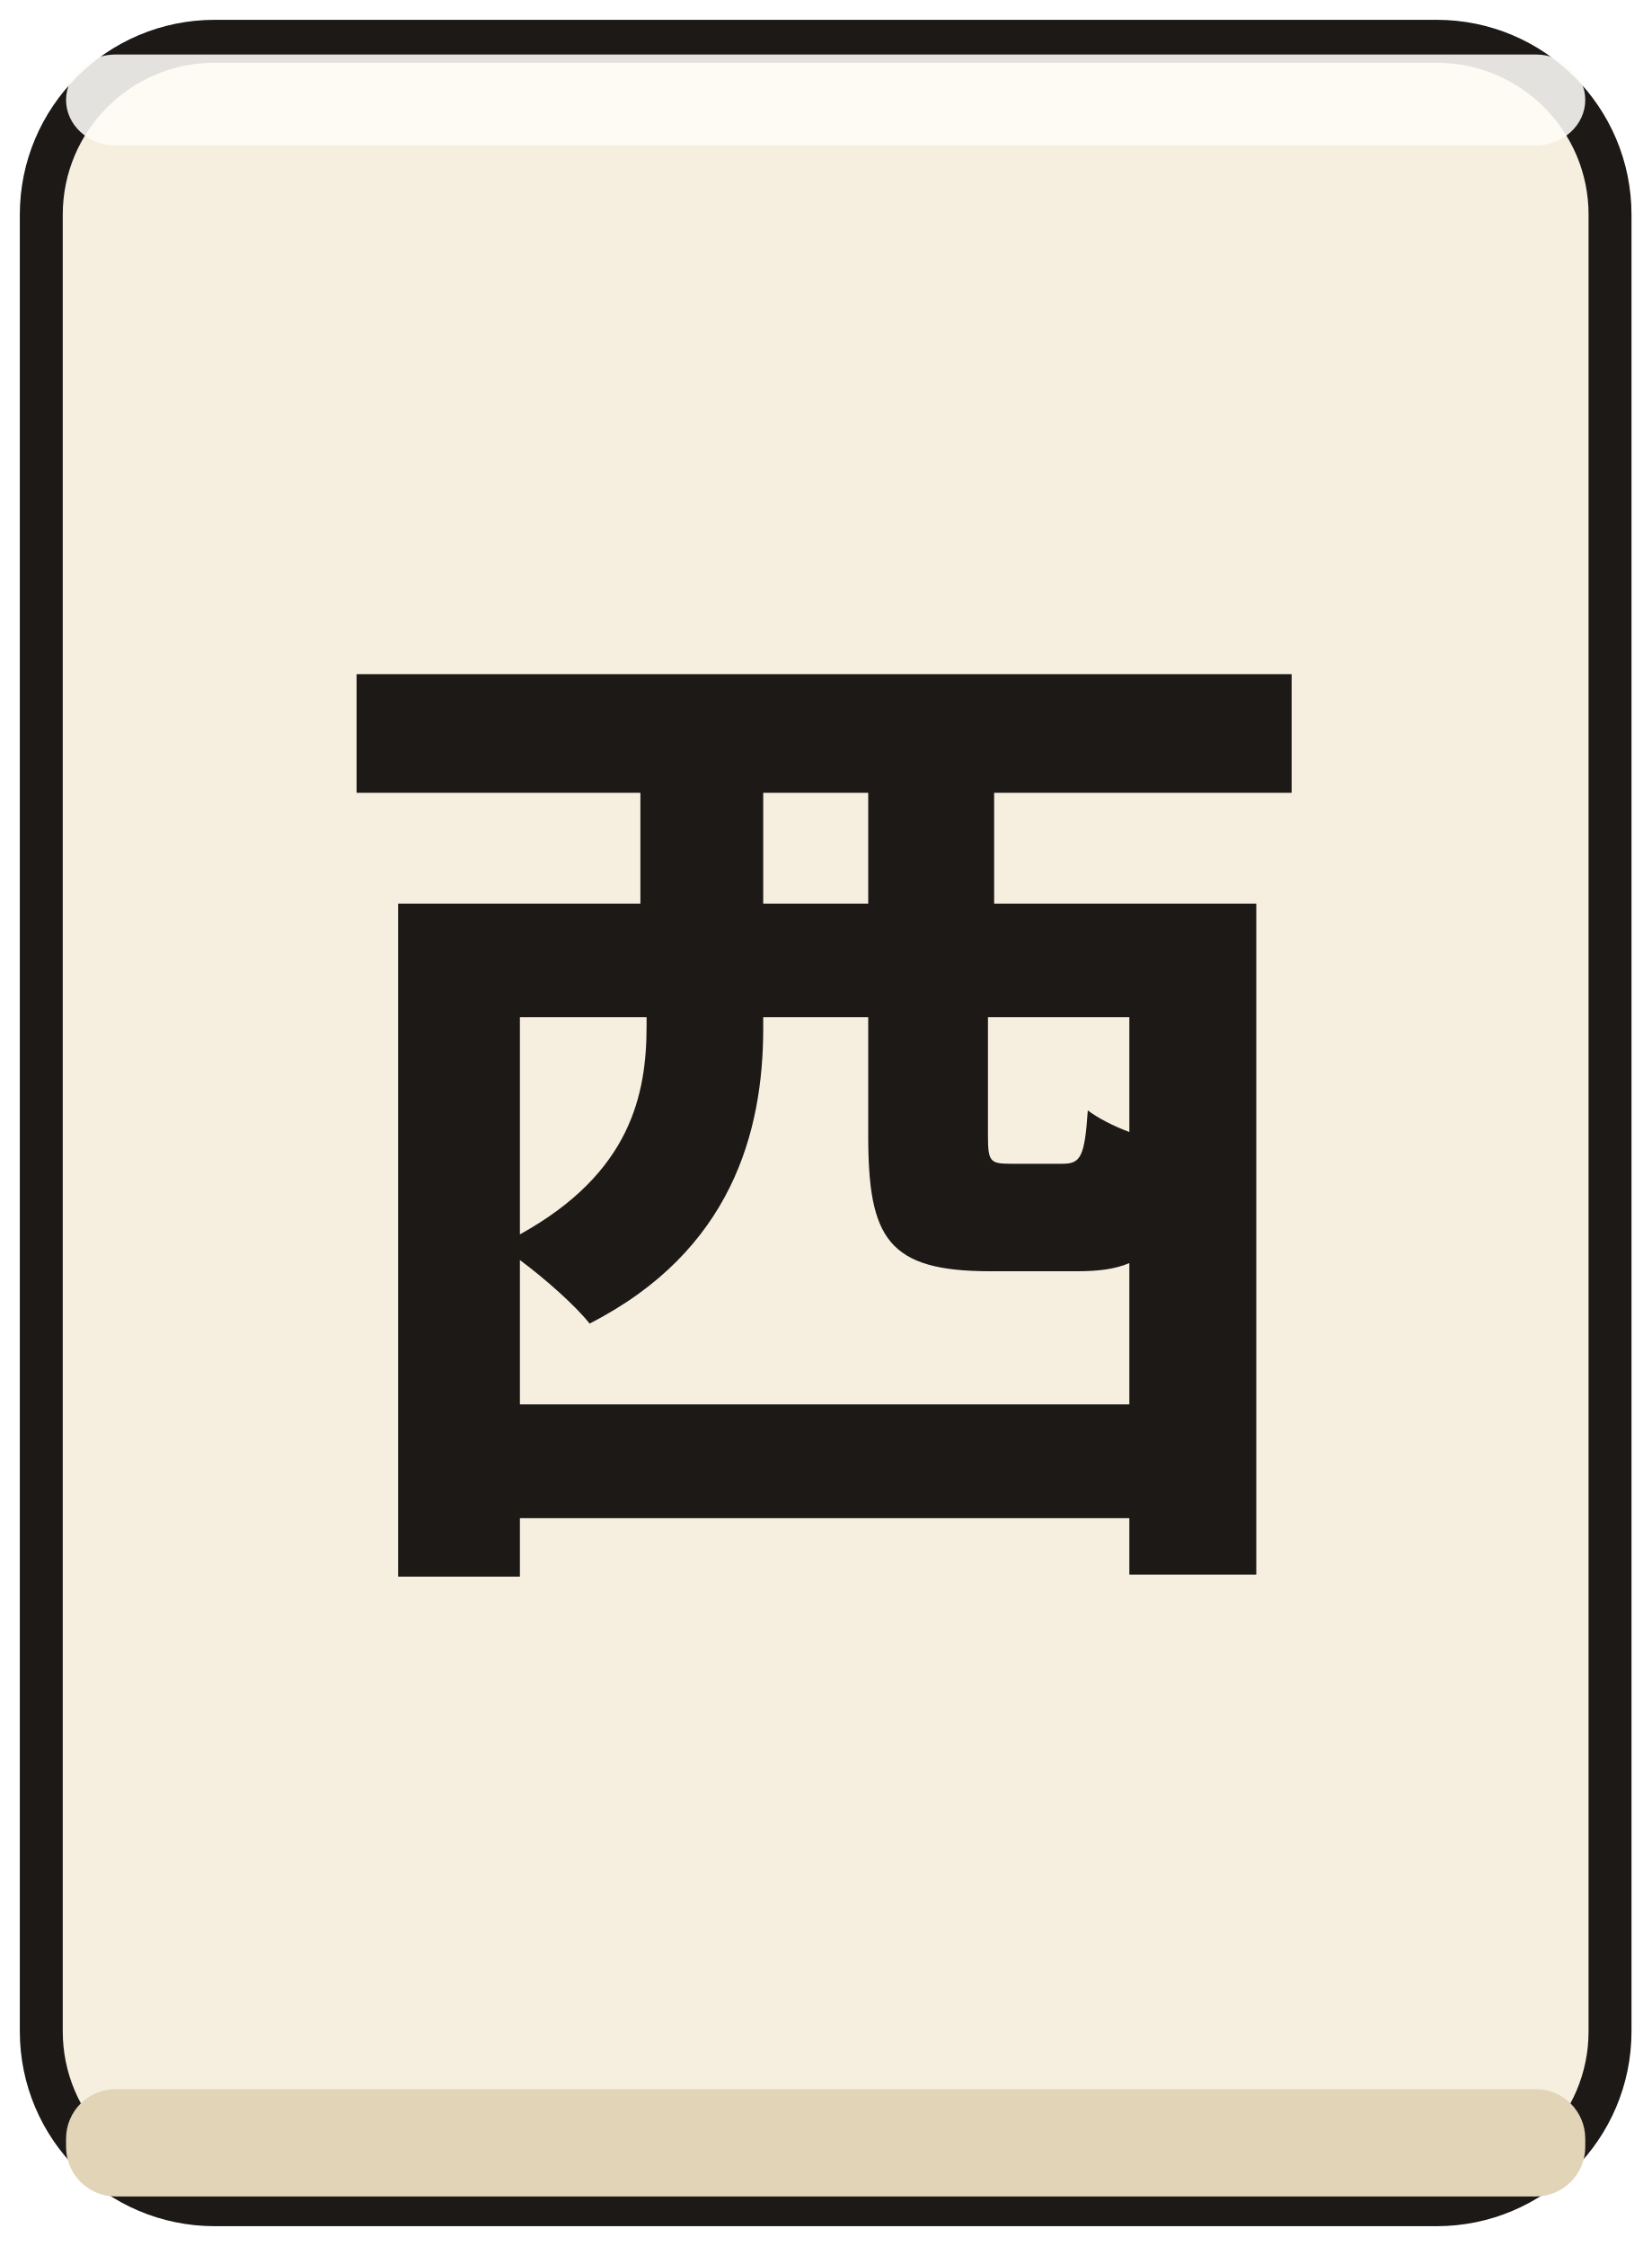
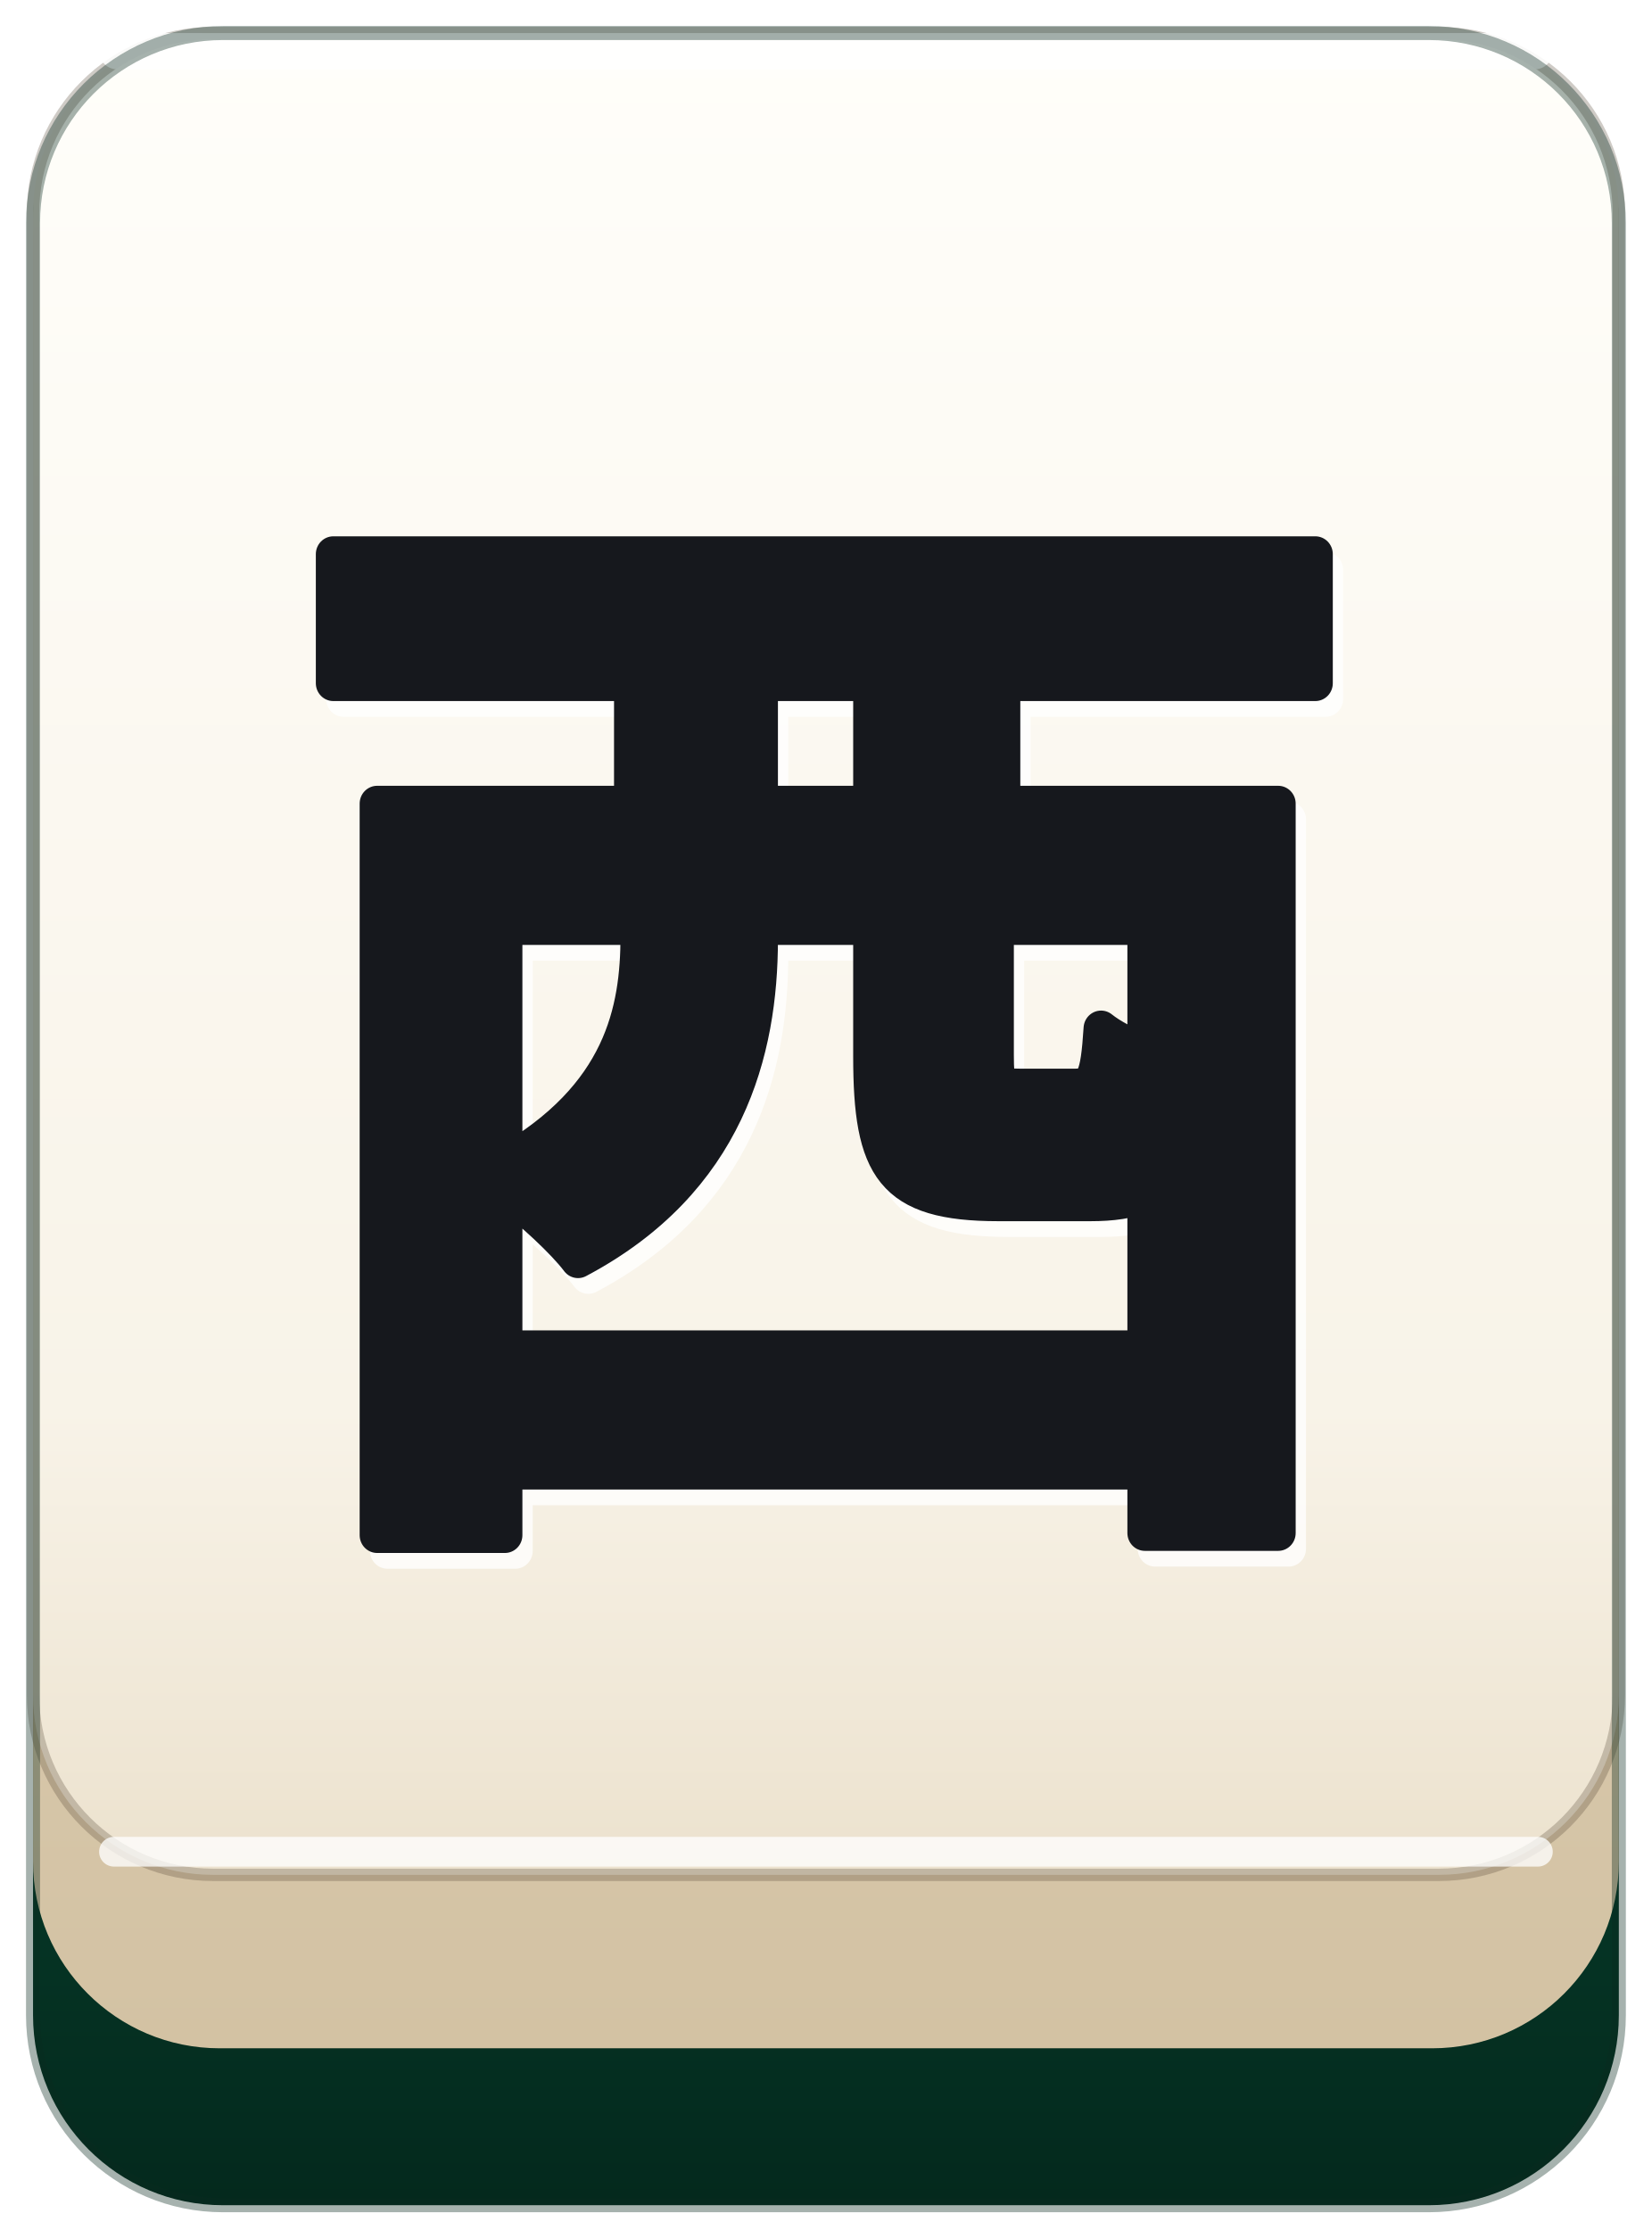
- <svg xmlns="http://www.w3.org/2000/svg" viewBox="0 0 100 136">
-   <rect x="2.5" y="2.5" width="95" height="131" rx="10.5" fill="#F6EFE0" stroke="#1C1917" stroke-width="2.6" />
-   <rect x="4" y="3.3" width="92" height="5.5" rx="3" fill="#FFFDF8" opacity="0.88" />
-   <rect x="4" y="126.5" width="92" height="6.5" rx="3" fill="#E2D4B7" />
-   <g transform="translate(0 2.50) scale(1 0.9846)">
-     <text x="50" y="89" text-anchor="middle" font-family="'Kaiti SC','STKaiti','BiauKai','Songti SC',serif" font-weight="900" font-size="63" fill="#1C1917">西</text>
+ <svg xmlns="http://www.w3.org/2000/svg" viewBox="0 0 100 135">
+   <defs>
+     <linearGradient id="ivoryFaceGrad" x1="0" y1="0" x2="0" y2="1">
+       <stop offset="0%" stop-color="#FFFEFA" />
+       <stop offset="75%" stop-color="#F8F3E8" />
+       <stop offset="100%" stop-color="#ECE2CE" />
+     </linearGradient>
+     <linearGradient id="ivoryWallGrad" x1="0" y1="0" x2="0" y2="1">
+       <stop offset="0%" stop-color="#E7DBC5" />
+       <stop offset="100%" stop-color="#D3C2A3" />
+     </linearGradient>
+     <linearGradient id="jadeStandingGrad" x1="0" y1="0" x2="0" y2="1">
+       <stop offset="0%" stop-color="#1EA67A" />
+       <stop offset="18%" stop-color="#0E7A56" />
+       <stop offset="100%" stop-color="#074B34" />
+     </linearGradient>
+     <linearGradient id="jadeBackFaceGrad" x1="0" y1="0" x2="1" y2="1">
+       <stop offset="0%" stop-color="#1EA67A" />
+       <stop offset="50%" stop-color="#0E7A56" />
+       <stop offset="100%" stop-color="#074B34" />
+     </linearGradient>
+     <linearGradient id="jadeLipGrad" x1="0" y1="0" x2="0" y2="1">
+       <stop offset="0%" stop-color="#0E7A56" />
+       <stop offset="60%" stop-color="#074B34" />
+       <stop offset="100%" stop-color="#04291D" />
+     </linearGradient>
+   </defs>
+   <rect x="2" y="2" width="96" height="131.5" rx="11.5" fill="url(#jadeLipGrad)" />
+   <rect x="2" y="2" width="96" height="122.0" rx="11.3" fill="url(#ivoryWallGrad)" />
+   <rect x="2" y="2" width="96" height="111.5" rx="10.9" fill="url(#ivoryFaceGrad)" stroke="rgba(82, 69, 53, 0.28)" stroke-width="0.75" />
+   <rect x="6" y="111.2" width="88" height="1.8" rx="0.9" fill="rgba(255, 255, 255, 0.76)" />
+   <rect x="6" y="2" width="88" height="2.2" rx="1.1" fill="rgba(255, 255, 255, 0.88)" />
+   <rect x="2" y="2" width="96" height="131.5" rx="11.5" fill="none" stroke="rgba(11, 43, 33, 0.36)" stroke-width="0.85" />
+   <g transform="translate(6.20 8.69) scale(0.876)">
+     <g transform="translate(50 56) scale(1.02 1.04)">
+       <text x="0.7" y="1.05" text-anchor="middle" dominant-baseline="central" font-family="'WeibeiTC-Bold','STKaitiTC-Black','Kaiti SC','STKaiti','Songti SC',serif" font-weight="900" font-size="74" fill="rgba(255, 255, 255, 0.78)" stroke="rgba(255, 255, 255, 0.78)" stroke-width="2.37" stroke-linejoin="round">西</text>
+       <text x="0" y="0" text-anchor="middle" dominant-baseline="central" font-family="'WeibeiTC-Bold','STKaitiTC-Black','Kaiti SC','STKaiti','Songti SC',serif" font-weight="900" font-size="74" fill="#16181D" stroke="#16181D" stroke-width="2.37" stroke-linejoin="round">西</text>
+     </g>
  </g>
</svg>
